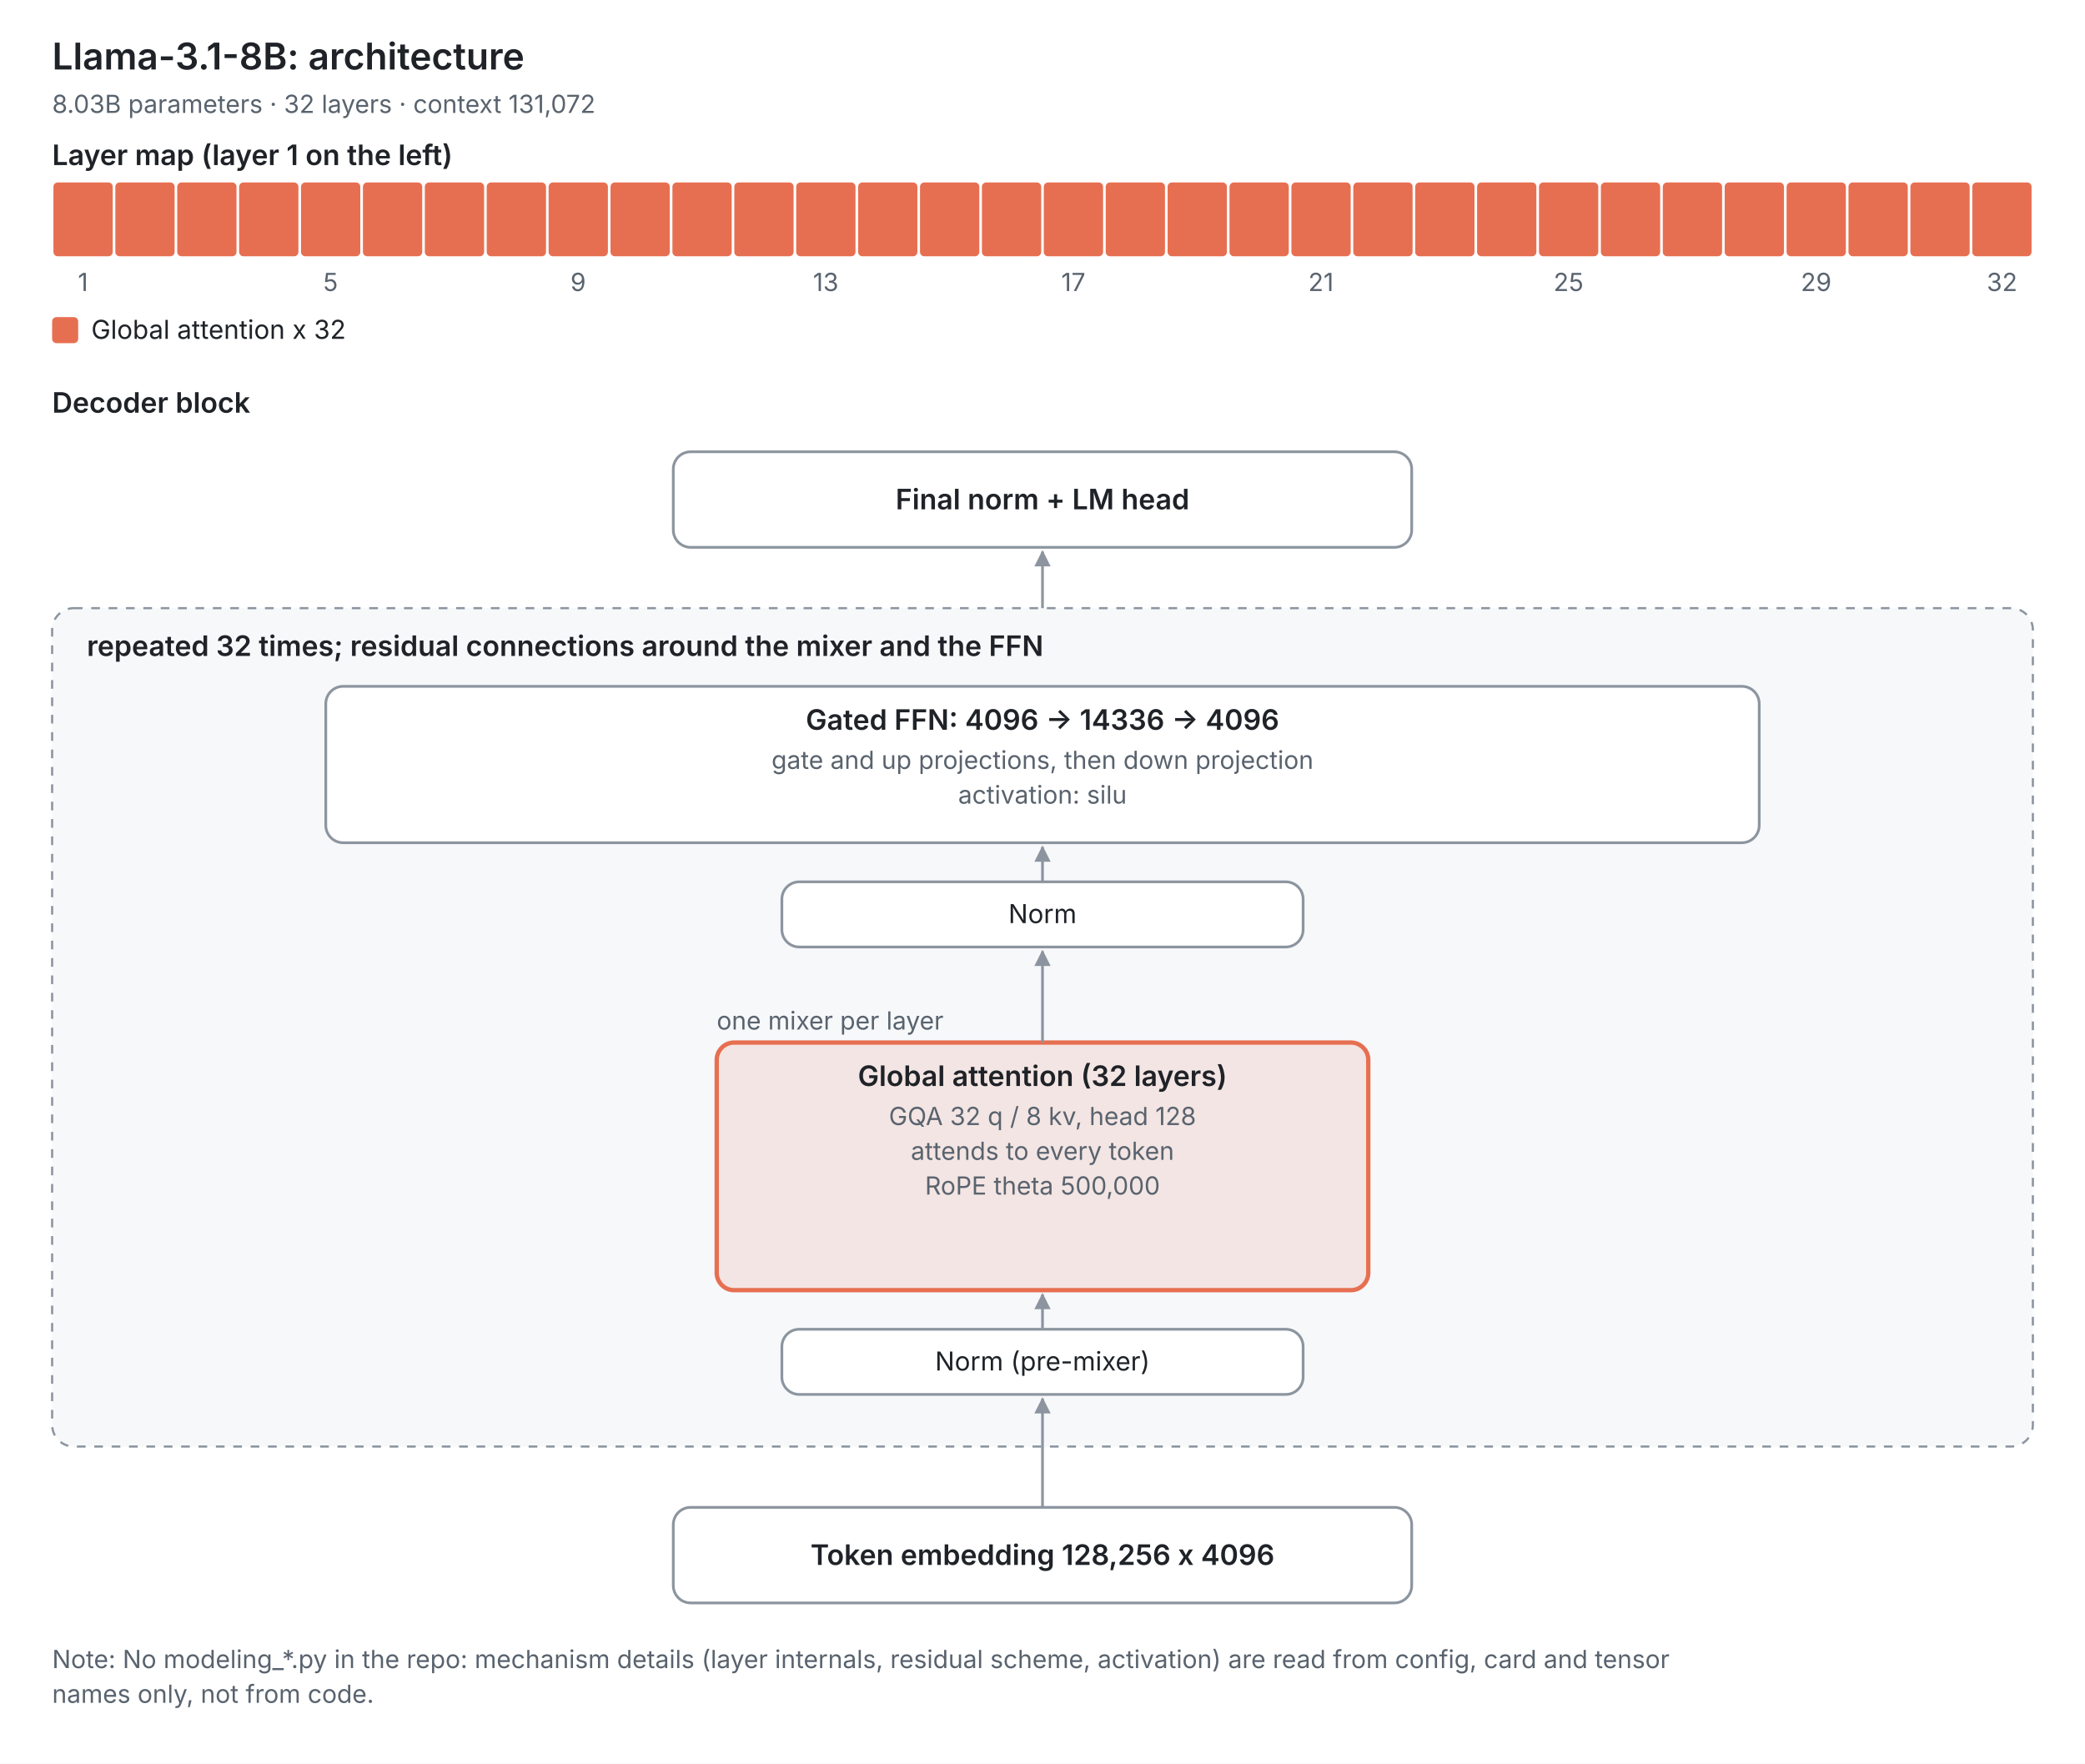
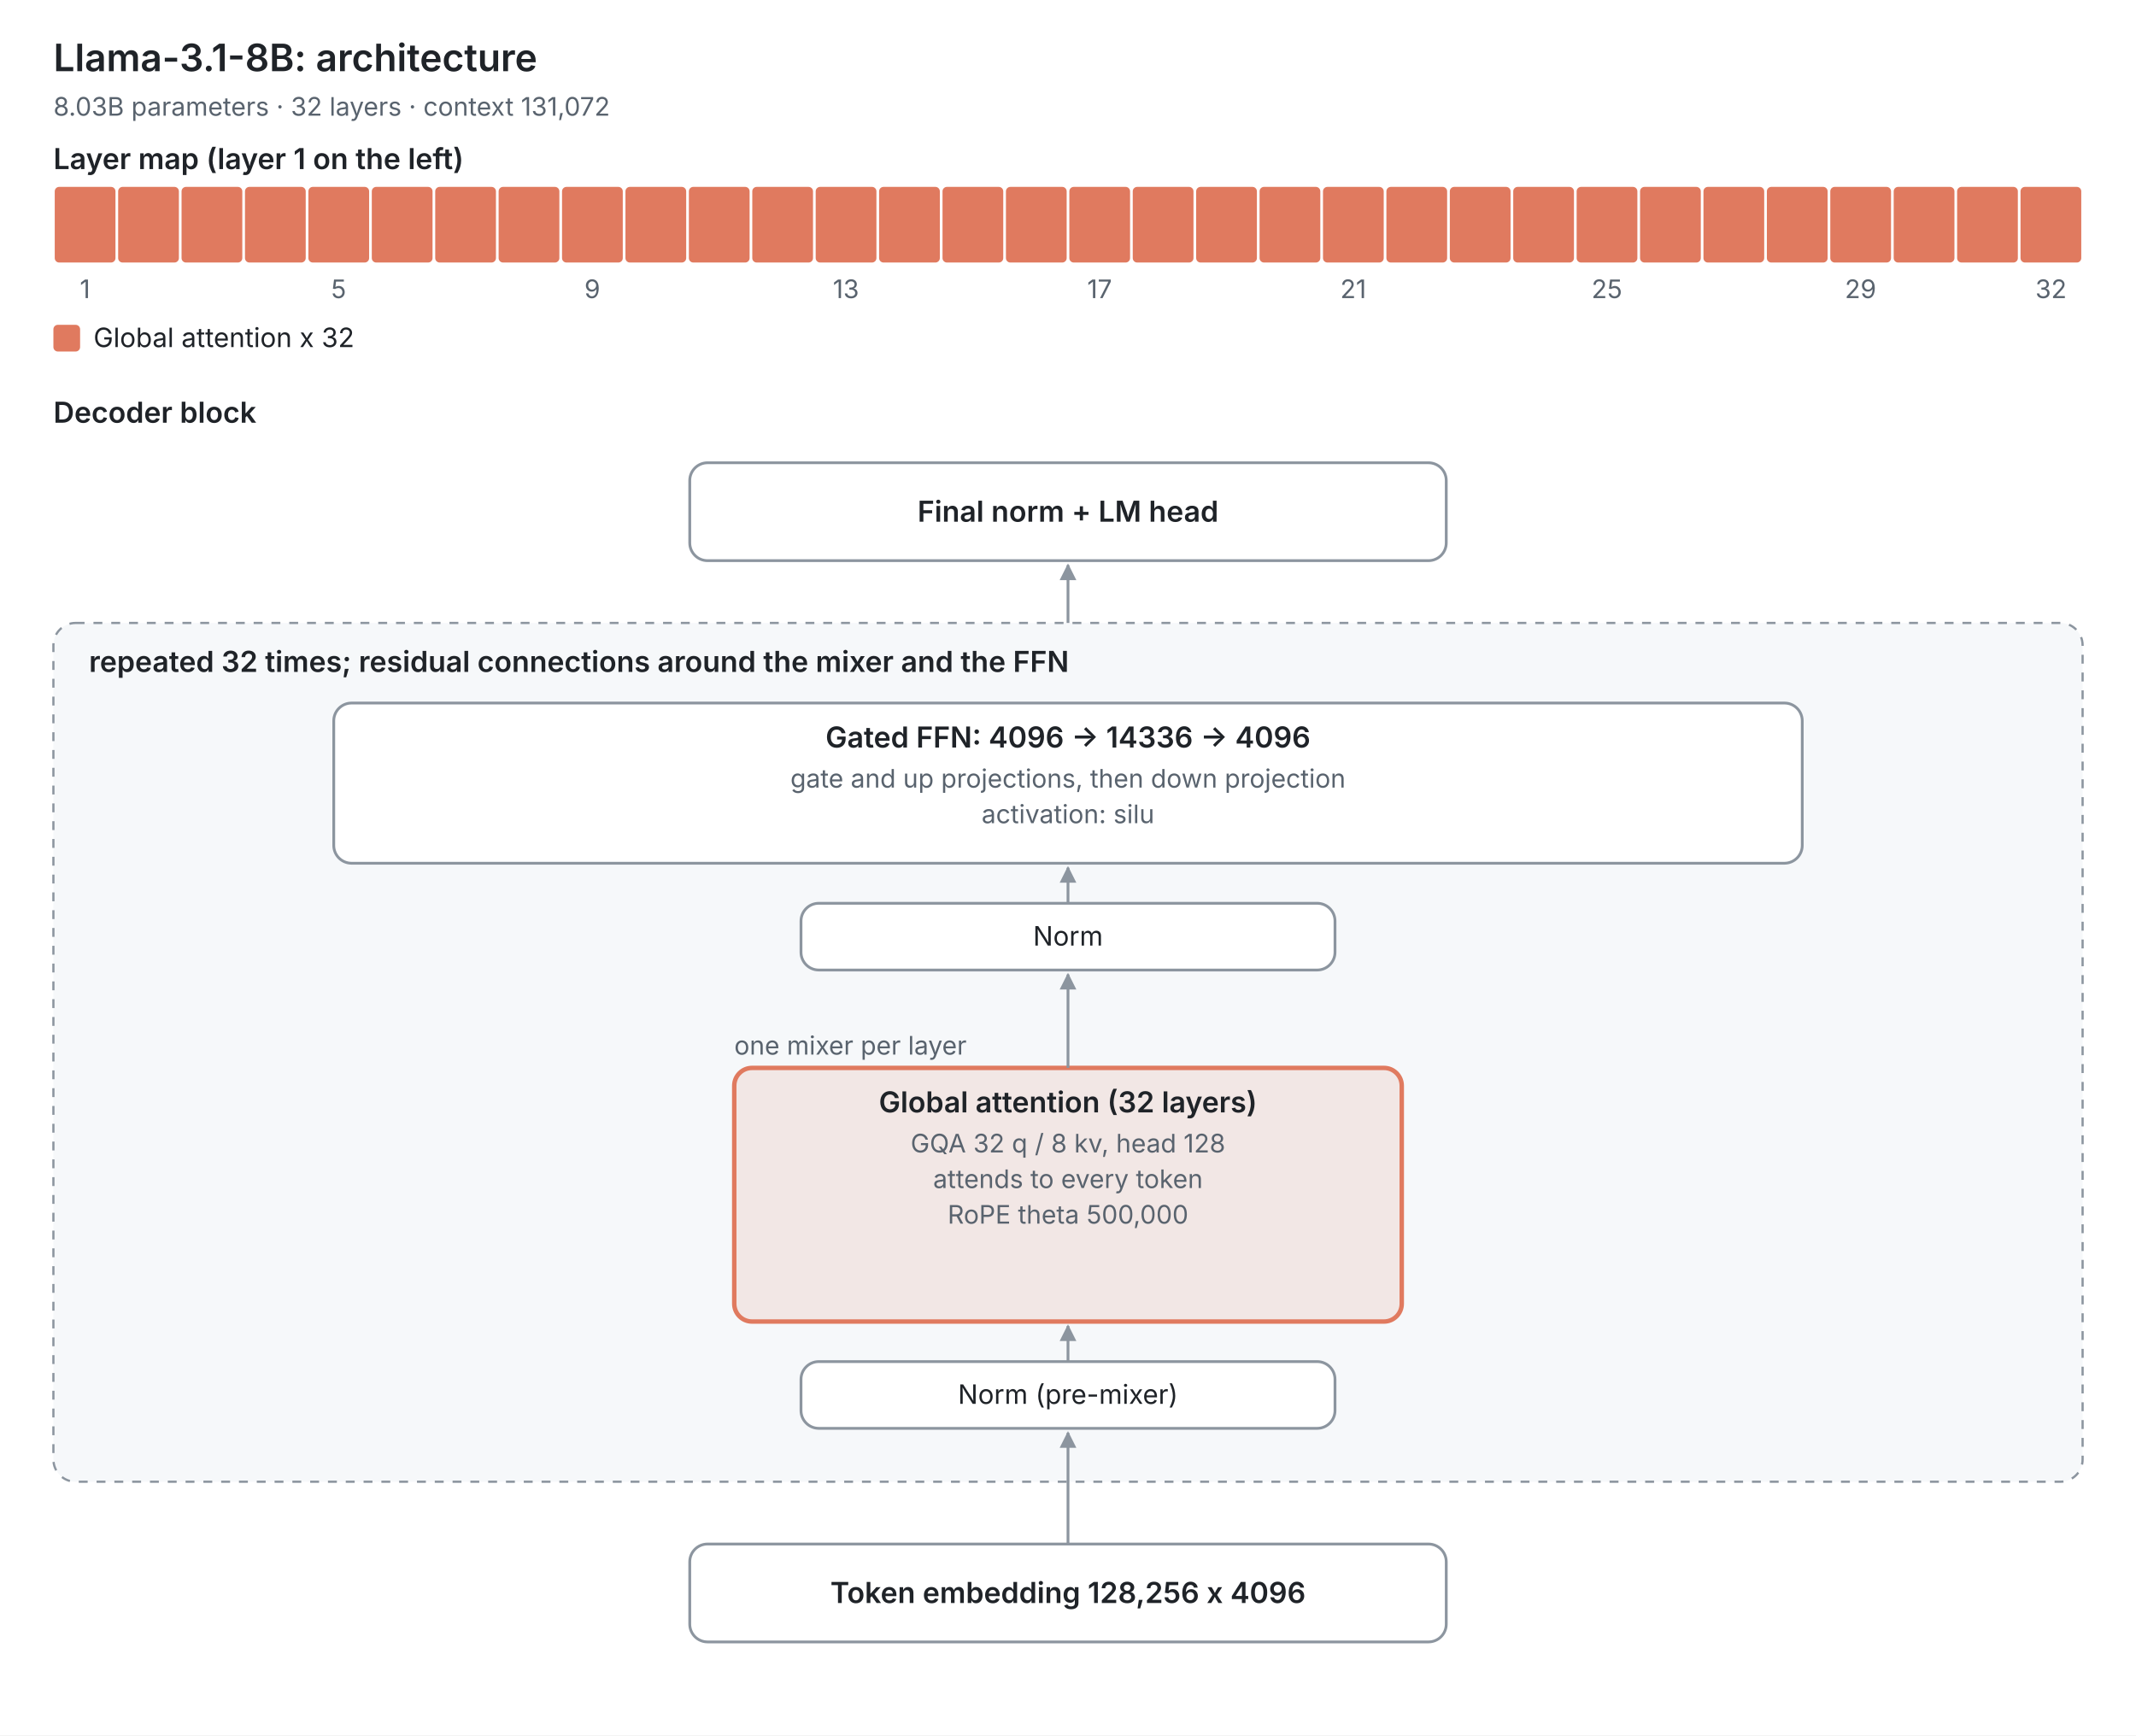
- <svg xmlns="http://www.w3.org/2000/svg" viewBox="0 0 960 812" role="img" aria-label="Llama-3.1-8B architecture">
+ <svg xmlns="http://www.w3.org/2000/svg" viewBox="0 0 960 780" role="img" aria-label="Llama-3.1-8B architecture">
  <style>
.t{font:600 17px system-ui,-apple-system,Segoe UI,sans-serif;fill:#1f2328}
.h{font:600 13px system-ui,-apple-system,Segoe UI,sans-serif;fill:#1f2328}
.b{font:12px system-ui,-apple-system,Segoe UI,sans-serif;fill:#1f2328}
.q{font:11.5px system-ui,-apple-system,Segoe UI,sans-serif;fill:#59636e}
.edge{stroke:#8c959f;stroke-width:1.25;fill:none}
.box{fill:#ffffff;stroke:#8c959f;stroke-width:1.25}
.cont{fill:#f6f8fa;stroke:#8c959f;stroke-width:1;stroke-dasharray:4 4}
- .k-kda{fill:#2a9d8f}.k-dsa{fill:#e76f51}.k-mla{fill:#f4a261}.k-conv{fill:#5b7fbf}.k-swa{fill:#8ab17d}.k-full{fill:#e76f51}
- .mix.k-kda{fill:#2a9d8f22;stroke:#2a9d8f}.mix.k-dsa{fill:#e76f5122;stroke:#e76f51}.mix.k-mla{fill:#f4a26122;stroke:#f4a261}
- .mix.k-conv{fill:#5b7fbf22;stroke:#5b7fbf}.mix.k-swa{fill:#8ab17d22;stroke:#8ab17d}.mix.k-full{fill:#e76f5122;stroke:#e76f51}
.mix{stroke-width:2}
- .k-mamba{fill:#a17bbb}.k-mlp{fill:#c69b50}
- .mix.k-mamba{fill:#a17bbb22;stroke:#a17bbb}.mix.k-mlp{fill:#c69b5022;stroke:#c69b50}
- </style>
+ .k-kda{fill:#2a9d8f}.mix.k-kda{fill:#2a9d8f22;stroke:#2a9d8f}
+ .k-dsa{fill:#b5487a}.mix.k-dsa{fill:#b5487a22;stroke:#b5487a}
+ .k-mla{fill:#f2a65a}.mix.k-mla{fill:#f2a65a22;stroke:#f2a65a}
+ .k-conv{fill:#6a994e}.mix.k-conv{fill:#6a994e22;stroke:#6a994e}
+ .k-swa{fill:#4f7cc3}.mix.k-swa{fill:#4f7cc322;stroke:#4f7cc3}
+ .k-full{fill:#e07a5f}.mix.k-full{fill:#e07a5f22;stroke:#e07a5f}
+ .k-mamba{fill:#8e6cc4}.mix.k-mamba{fill:#8e6cc422;stroke:#8e6cc4}
+ .k-mlp{fill:#a3a9b1}.mix.k-mlp{fill:#a3a9b122;stroke:#a3a9b1}</style>
  <defs>
    <marker id="ar" viewBox="0 0 10 10" refX="9" refY="5" markerWidth="6" markerHeight="6" orient="auto-start-reverse">
      <path d="M0 0L10 5L0 10z" fill="#8c959f" />
    </marker>
  </defs>
-   <rect width="960" height="812" fill="#ffffff" />
+   <rect width="960" height="780" fill="#ffffff" />
  <text x="24.0" y="32.0" class="t" text-anchor="start">Llama-3.1-8B: architecture</text>
  <text x="24.0" y="52.0" class="q" text-anchor="start">8.03B parameters · 32 layers · context 131,072</text>
  <text x="24.0" y="76.0" class="h" text-anchor="start">Layer map (layer 1 on the left)</text>
  <rect x="24.60" y="84" width="27.30" height="34" rx="2" class="k-full" />
  <rect x="53.10" y="84" width="27.30" height="34" rx="2" class="k-full" />
  <rect x="81.60" y="84" width="27.30" height="34" rx="2" class="k-full" />
  <rect x="110.10" y="84" width="27.30" height="34" rx="2" class="k-full" />
  <rect x="138.60" y="84" width="27.30" height="34" rx="2" class="k-full" />
  <rect x="167.10" y="84" width="27.30" height="34" rx="2" class="k-full" />
  <rect x="195.60" y="84" width="27.30" height="34" rx="2" class="k-full" />
  <rect x="224.10" y="84" width="27.30" height="34" rx="2" class="k-full" />
  <rect x="252.60" y="84" width="27.30" height="34" rx="2" class="k-full" />
  <rect x="281.10" y="84" width="27.30" height="34" rx="2" class="k-full" />
  <rect x="309.60" y="84" width="27.30" height="34" rx="2" class="k-full" />
  <rect x="338.10" y="84" width="27.30" height="34" rx="2" class="k-full" />
  <rect x="366.60" y="84" width="27.30" height="34" rx="2" class="k-full" />
  <rect x="395.10" y="84" width="27.30" height="34" rx="2" class="k-full" />
  <rect x="423.60" y="84" width="27.30" height="34" rx="2" class="k-full" />
  <rect x="452.10" y="84" width="27.30" height="34" rx="2" class="k-full" />
  <rect x="480.60" y="84" width="27.30" height="34" rx="2" class="k-full" />
  <rect x="509.10" y="84" width="27.30" height="34" rx="2" class="k-full" />
  <rect x="537.60" y="84" width="27.30" height="34" rx="2" class="k-full" />
  <rect x="566.10" y="84" width="27.30" height="34" rx="2" class="k-full" />
  <rect x="594.60" y="84" width="27.30" height="34" rx="2" class="k-full" />
  <rect x="623.10" y="84" width="27.30" height="34" rx="2" class="k-full" />
  <rect x="651.60" y="84" width="27.30" height="34" rx="2" class="k-full" />
  <rect x="680.10" y="84" width="27.30" height="34" rx="2" class="k-full" />
  <rect x="708.60" y="84" width="27.30" height="34" rx="2" class="k-full" />
  <rect x="737.10" y="84" width="27.30" height="34" rx="2" class="k-full" />
  <rect x="765.60" y="84" width="27.30" height="34" rx="2" class="k-full" />
  <rect x="794.10" y="84" width="27.30" height="34" rx="2" class="k-full" />
  <rect x="822.60" y="84" width="27.30" height="34" rx="2" class="k-full" />
  <rect x="851.10" y="84" width="27.30" height="34" rx="2" class="k-full" />
  <rect x="879.60" y="84" width="27.30" height="34" rx="2" class="k-full" />
  <rect x="908.10" y="84" width="27.30" height="34" rx="2" class="k-full" />
  <text x="38.2" y="134.0" class="q" text-anchor="middle">1</text>
  <text x="152.2" y="134.0" class="q" text-anchor="middle">5</text>
  <text x="266.2" y="134.0" class="q" text-anchor="middle">9</text>
  <text x="380.2" y="134.0" class="q" text-anchor="middle">13</text>
  <text x="494.2" y="134.0" class="q" text-anchor="middle">17</text>
  <text x="608.2" y="134.0" class="q" text-anchor="middle">21</text>
  <text x="722.2" y="134.0" class="q" text-anchor="middle">25</text>
  <text x="836.2" y="134.0" class="q" text-anchor="middle">29</text>
  <text x="921.8" y="134.0" class="q" text-anchor="middle">32</text>
  <rect x="24" y="146" width="12" height="12" rx="2" class="k-full" />
  <text x="42.0" y="156.0" class="b" text-anchor="start">Global attention x 32</text>
  <text x="24.0" y="190.0" class="h" text-anchor="start">Decoder block</text>
  <rect x="310.0" y="208.0" width="340.0" height="44.0" rx="8" class="box" />
  <text x="480.0" y="234.5" class="h" text-anchor="middle">Final norm + LM head</text>
  <rect x="24" y="280" width="912" height="386" rx="10" class="cont" />
  <text x="40.0" y="302.0" class="h" text-anchor="start">repeated 32 times; residual connections around the mixer and the FFN</text>
  <rect x="150.0" y="316.0" width="660.0" height="72.0" rx="8" class="box" />
  <text x="480.0" y="336.0" class="h" text-anchor="middle">Gated FFN: 4096 -&gt; 14336 -&gt; 4096</text>
  <text x="480.0" y="354.0" class="q" text-anchor="middle">gate and up projections, then down projection</text>
  <text x="480.0" y="370.0" class="q" text-anchor="middle">activation: silu</text>
  <rect x="360.0" y="406.0" width="240.0" height="30.0" rx="8" class="box" />
  <text x="480.0" y="425.0" class="b" text-anchor="middle">Norm</text>
  <rect x="330.0" y="480.0" width="300.0" height="114.0" rx="8" class="mix k-full" />
  <text x="480.0" y="500.0" class="h" text-anchor="middle">Global attention (32 layers)</text>
  <text x="480.0" y="518.0" class="q" text-anchor="middle">GQA 32 q / 8 kv, head 128</text>
  <text x="480.0" y="534.0" class="q" text-anchor="middle">attends to every token</text>
  <text x="480.0" y="550.0" class="q" text-anchor="middle">RoPE theta 500,000</text>
  <text x="480.0" y="566.0" class="q" text-anchor="middle" />
  <text x="330.0" y="474.0" class="q" text-anchor="start">one mixer per layer</text>
  <rect x="360.0" y="612.0" width="240.0" height="30.0" rx="8" class="box" />
  <text x="480.0" y="631.0" class="b" text-anchor="middle">Norm (pre-mixer)</text>
  <path d="M480.0 406V390" class="edge" marker-end="url(#ar)" />
  <path d="M480.0 480V438" class="edge" marker-end="url(#ar)" />
  <path d="M480.0 612V596" class="edge" marker-end="url(#ar)" />
  <path d="M480.0 280V254" class="edge" marker-end="url(#ar)" />
  <path d="M480.0 694V644" class="edge" marker-end="url(#ar)" />
  <rect x="310.0" y="694.0" width="340.0" height="44.0" rx="8" class="box" />
  <text x="480.0" y="720.5" class="h" text-anchor="middle">Token embedding 128,256 x 4096</text>
-   <text x="24.0" y="768.0" class="q" text-anchor="start">Note: No modeling_*.py in the repo: mechanism details (layer internals, residual scheme, activation) are read from config, card and tensor </text>
-   <text x="24.0" y="784.0" class="q" text-anchor="start">names only, not from code. </text>
</svg>
